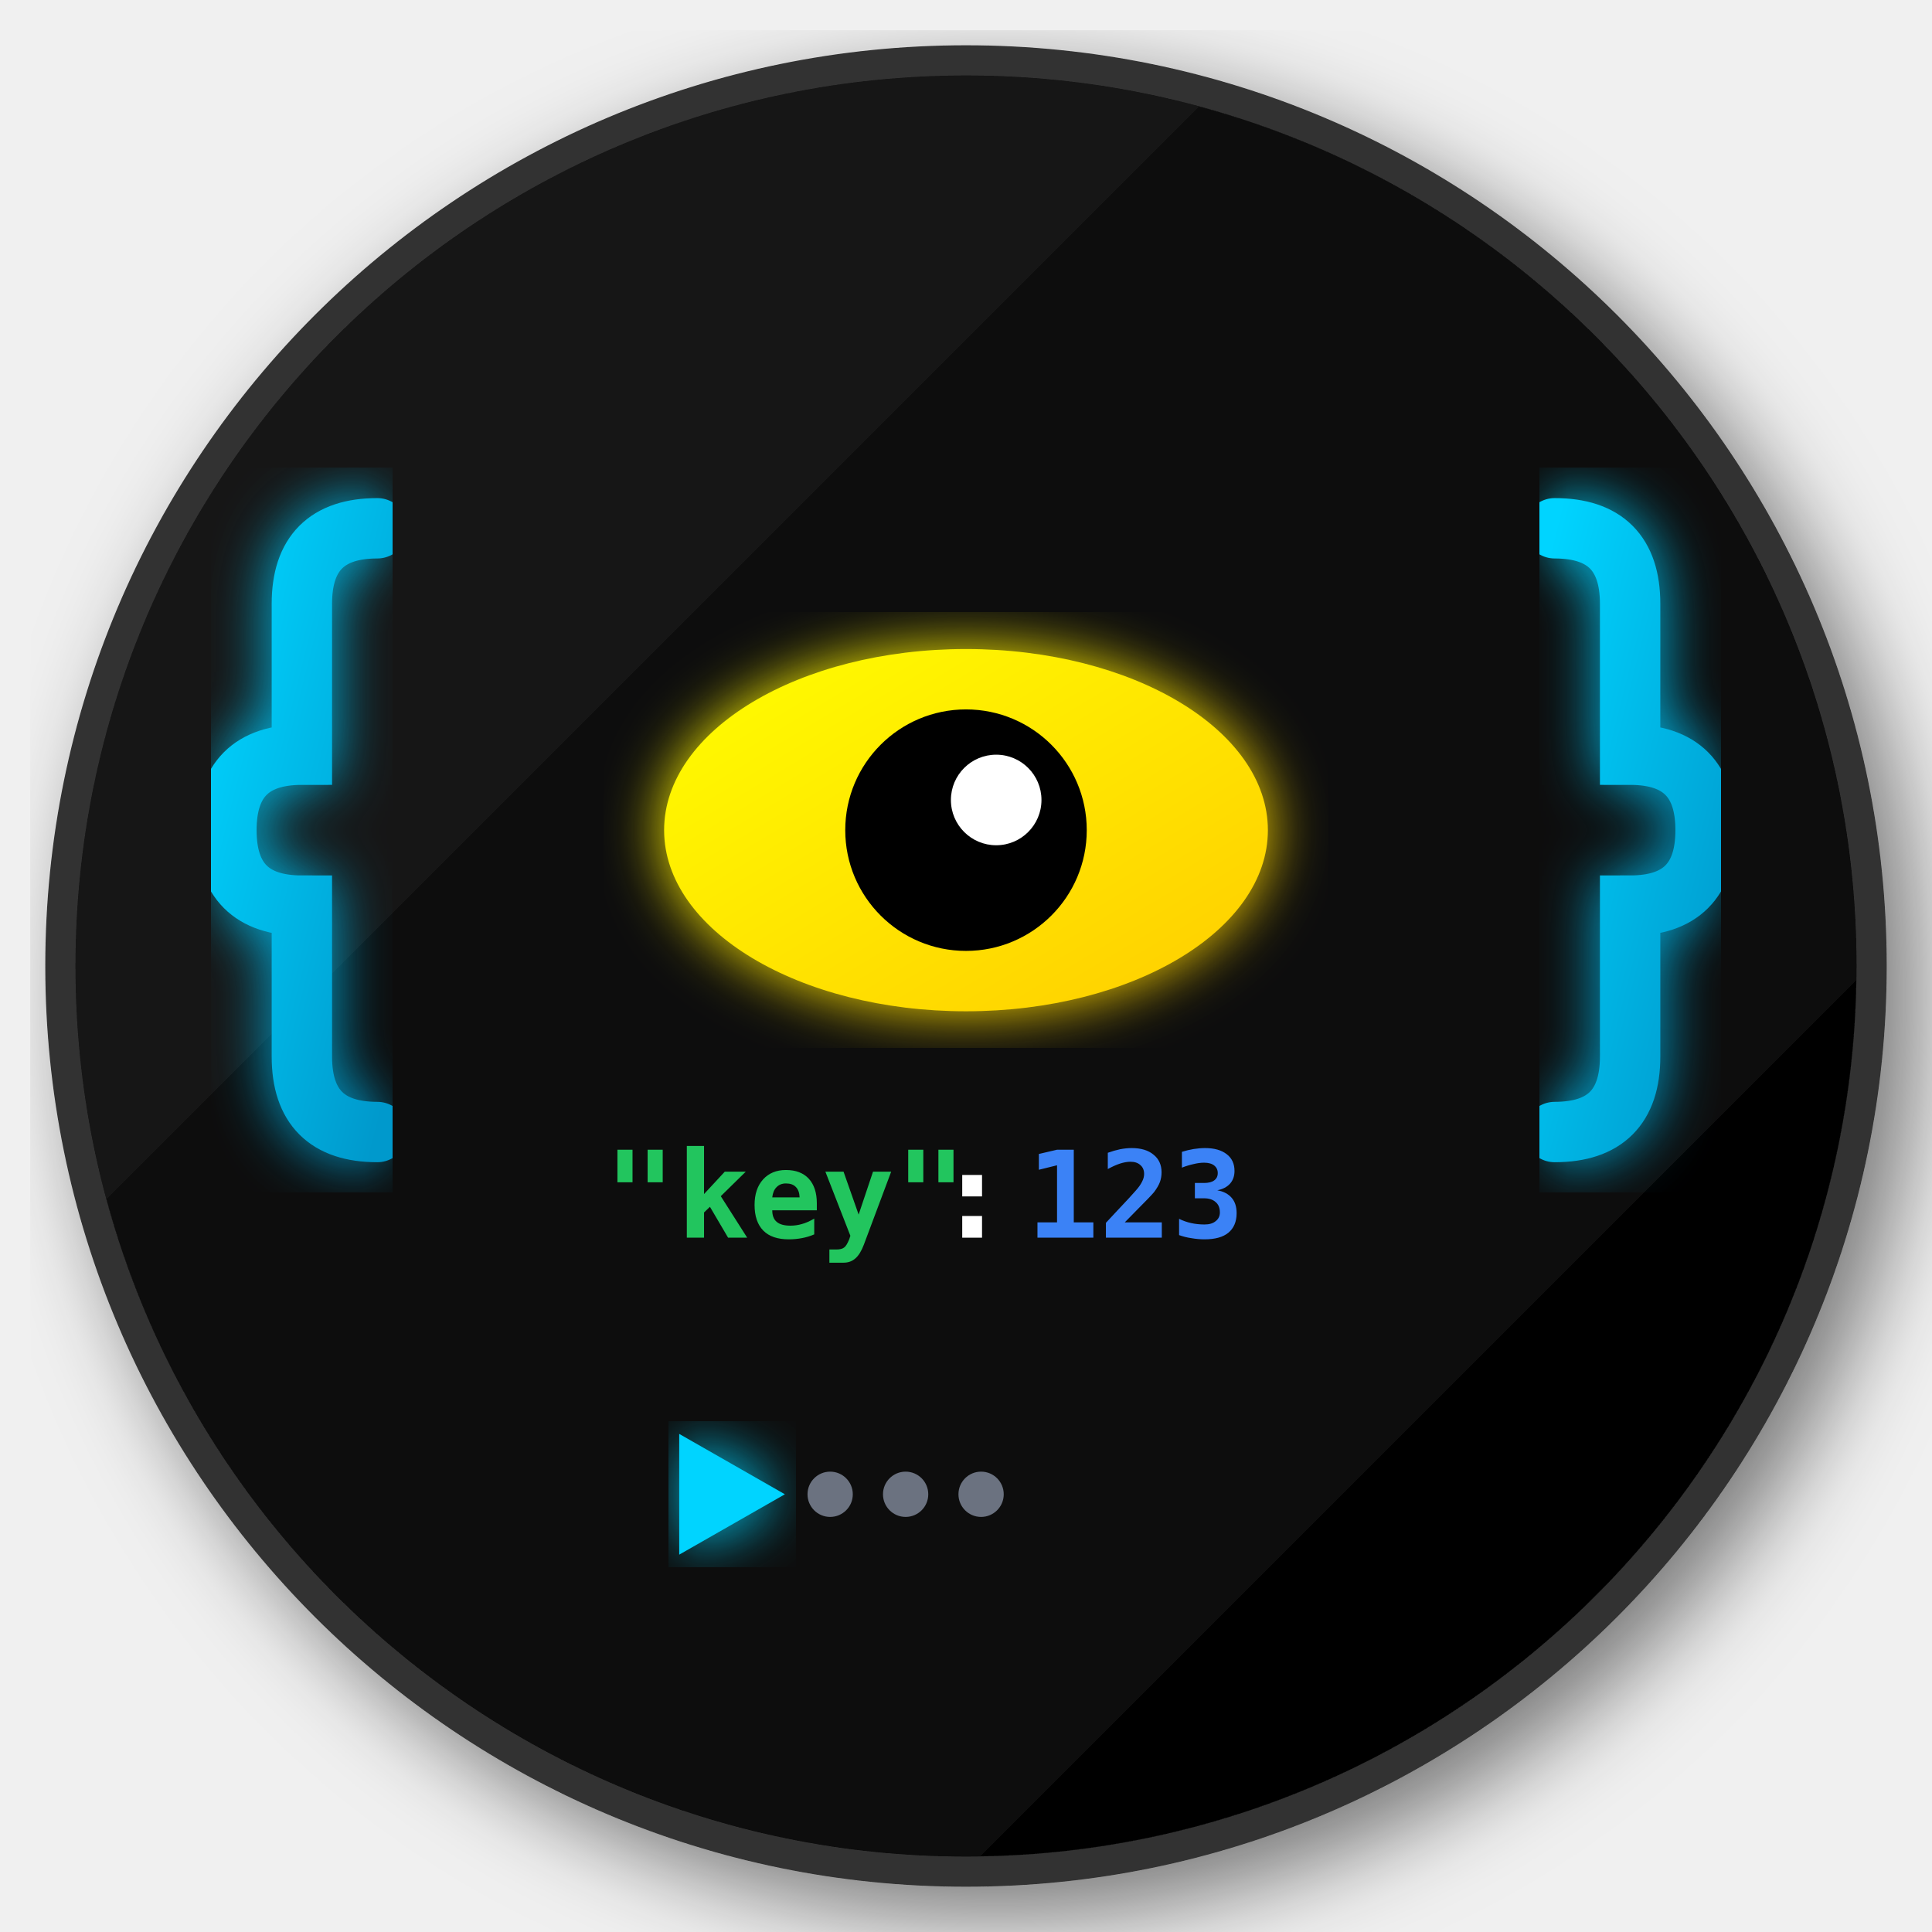
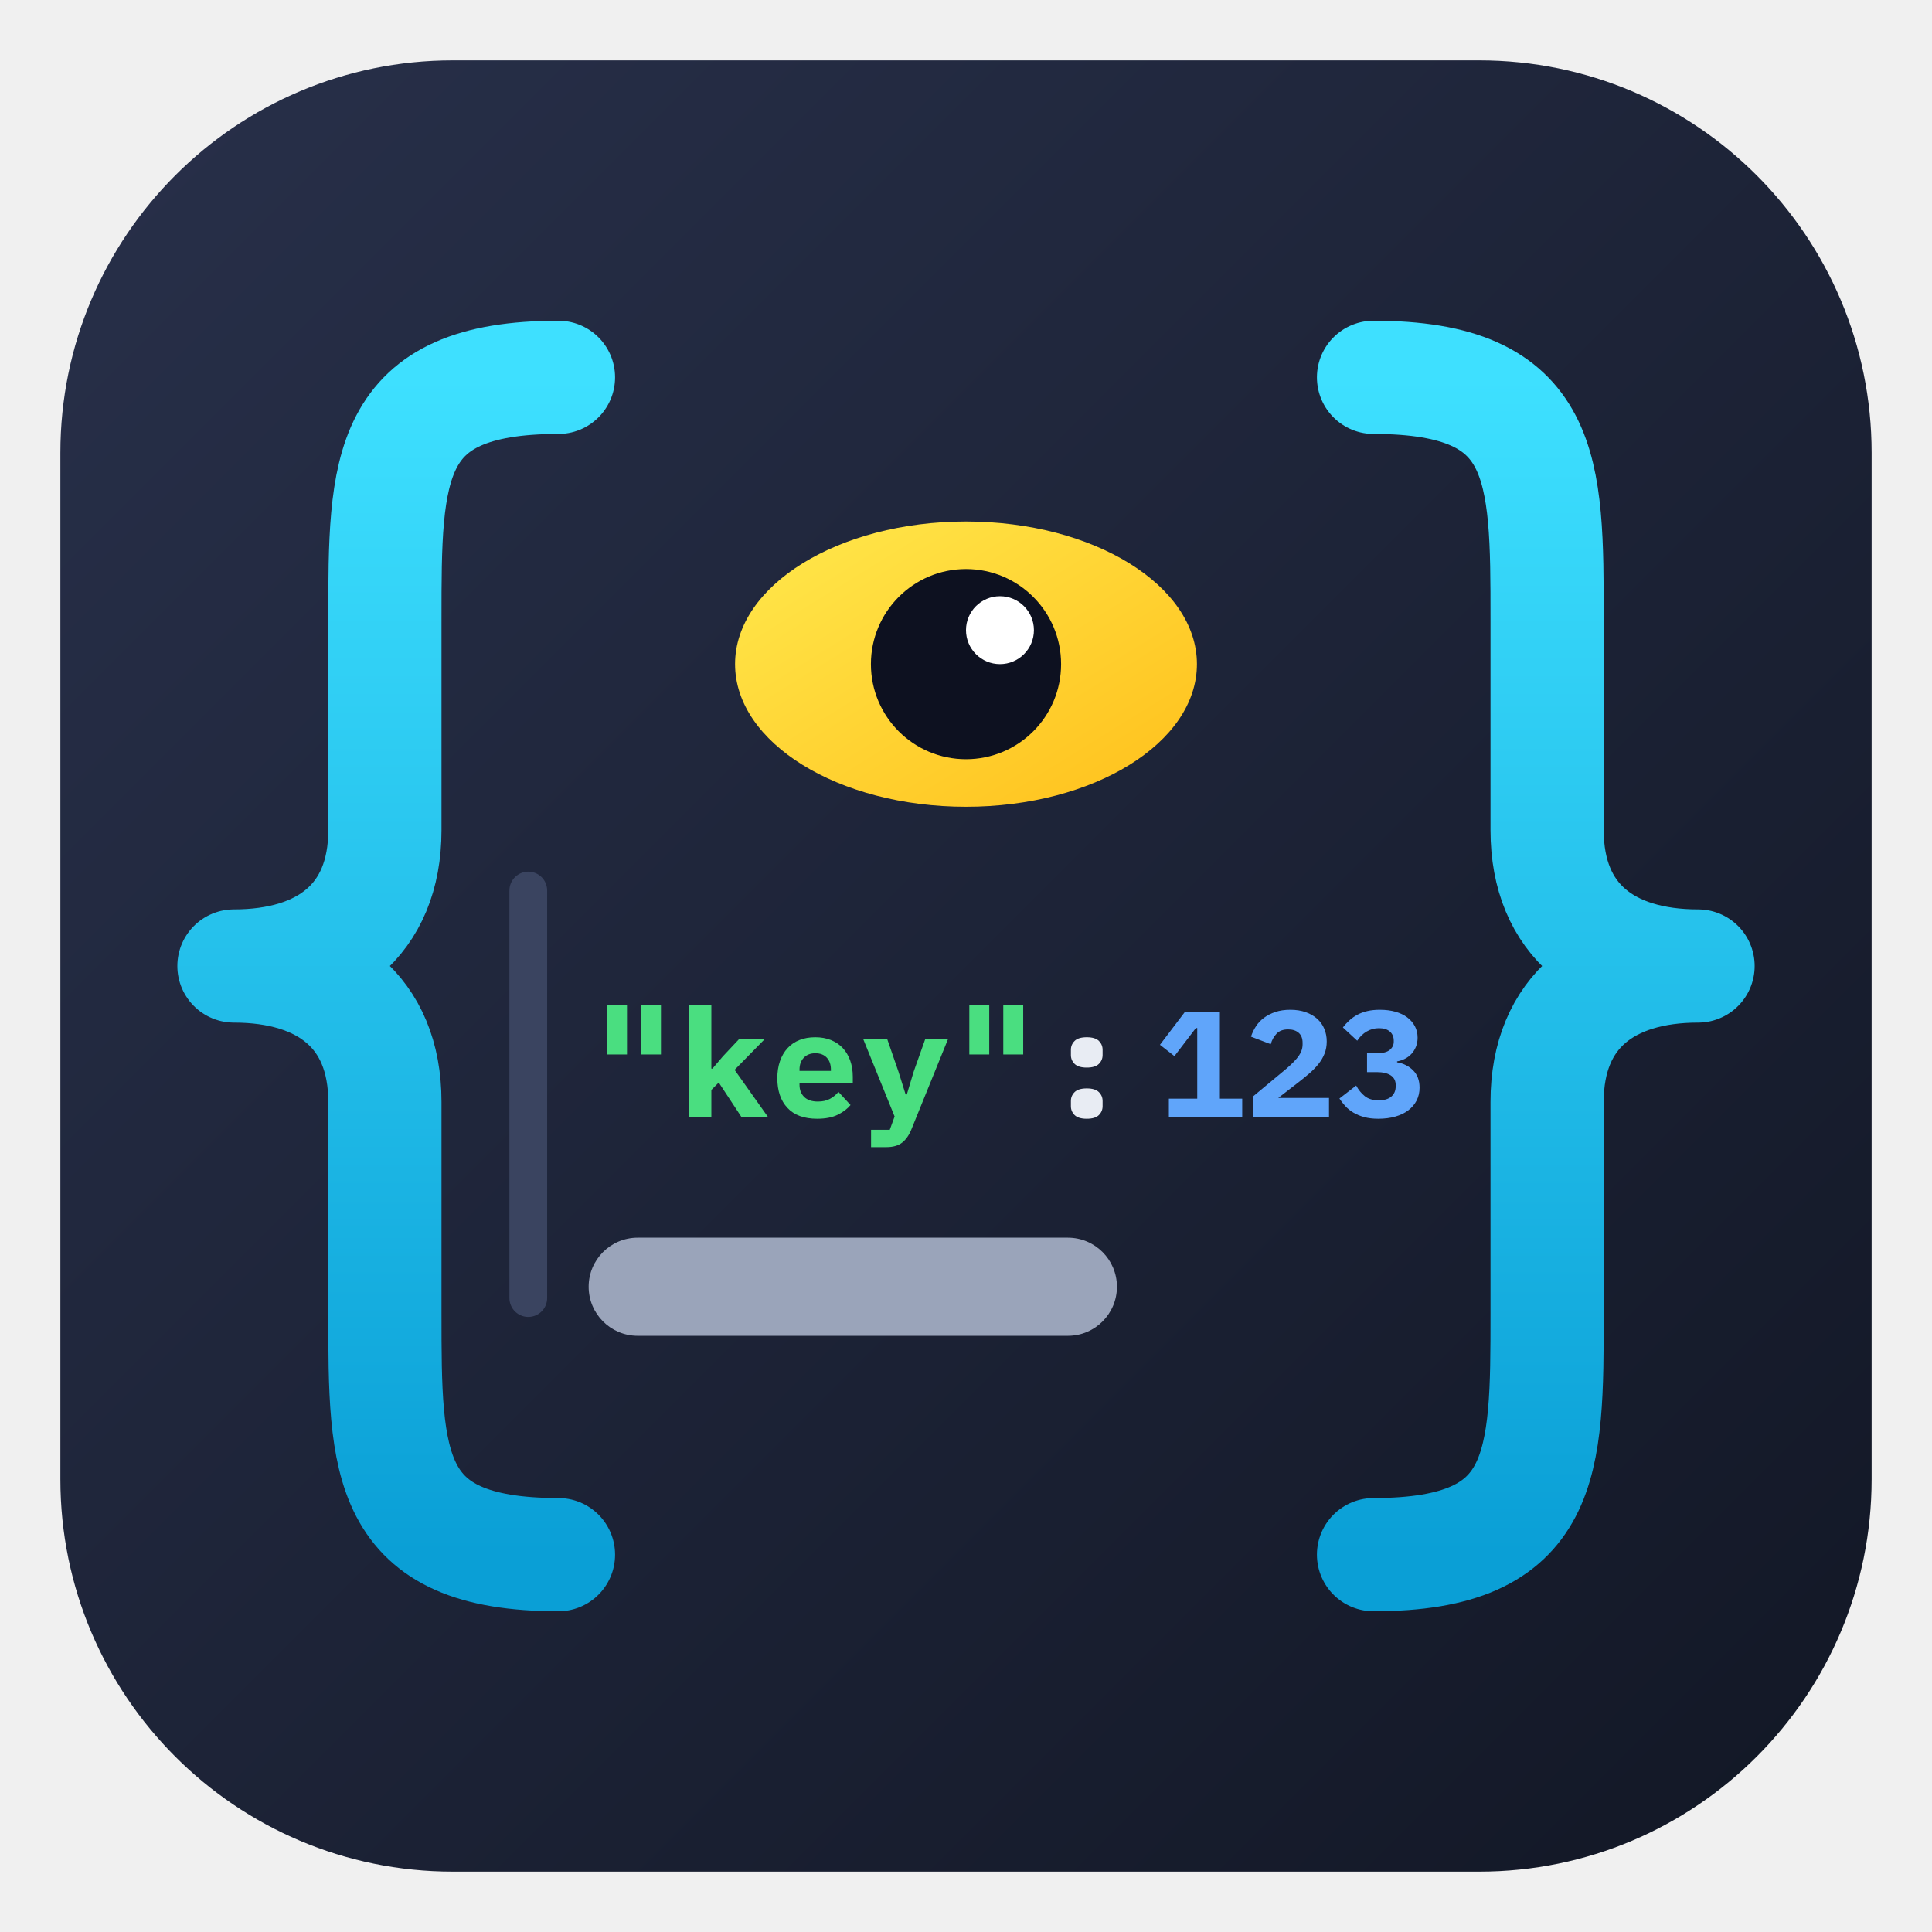
- <svg xmlns="http://www.w3.org/2000/svg" width="128" height="128" viewBox="0 0 128 128">
+ <svg xmlns="http://www.w3.org/2000/svg" width="256" height="256" viewBox="0 0 256 256">
  <defs>
-     <linearGradient id="bgGradient" x1="0%" y1="0%" x2="100%" y2="100%">
-       <stop offset="0%" style="stop-color:#1a1a1a;stop-opacity:1" />
-       <stop offset="100%" style="stop-color:#000000;stop-opacity:1" />
+     <linearGradient id="bg" x1="0" y1="0" x2="1" y2="1">
+       <stop offset="0" stop-color="#28304a" />
+       <stop offset="1" stop-color="#121725" />
    </linearGradient>
-     <linearGradient id="bracketGradient" x1="0%" y1="0%" x2="100%" y2="100%">
-       <stop offset="0%" style="stop-color:#00d4ff;stop-opacity:1" />
-       <stop offset="100%" style="stop-color:#0099cc;stop-opacity:1" />
+     <linearGradient id="cy" x1="0" y1="0" x2="0" y2="1">
+       <stop offset="0" stop-color="#3ee0ff" />
+       <stop offset="1" stop-color="#0a9fd6" />
    </linearGradient>
-     <linearGradient id="eyeGradient" x1="0%" y1="0%" x2="100%" y2="100%">
-       <stop offset="0%" style="stop-color:#ffff00;stop-opacity:1" />
-       <stop offset="100%" style="stop-color:#ffcc00;stop-opacity:1" />
+     <linearGradient id="yl" x1="0" y1="0" x2="1" y2="1">
+       <stop offset="0" stop-color="#ffe94d" />
+       <stop offset="1" stop-color="#ffbf1a" />
    </linearGradient>
-     <filter id="glow">
-       <feGaussianBlur stdDeviation="2" result="coloredBlur" />
-       <feMerge>
-         <feMergeNode in="coloredBlur" />
-         <feMergeNode in="SourceGraphic" />
-       </feMerge>
-     </filter>
-     <filter id="shadow">
-       <feDropShadow dx="2" dy="2" stdDeviation="3" flood-color="rgba(0,0,0,0.5)" />
-     </filter>
  </defs>
-   <circle cx="64" cy="64" r="60" fill="url(#bgGradient)" stroke="#333" stroke-width="2" filter="url(#shadow)" />
-   <path d="M25 35 Q20 35 20 40 L20 50 Q15 50 15 55 Q15 60 20 60 L20 70 Q20 75 25 75" fill="none" stroke="url(#bracketGradient)" stroke-width="4" stroke-linecap="round" filter="url(#glow)" />
-   <path d="M103 35 Q108 35 108 40 L108 50 Q113 50 113 55 Q113 60 108 60 L108 70 Q108 75 103 75" fill="none" stroke="url(#bracketGradient)" stroke-width="4" stroke-linecap="round" filter="url(#glow)" />
-   <ellipse cx="64" cy="55" rx="20" ry="12" fill="url(#eyeGradient)" filter="url(#glow)" />
-   <circle cx="64" cy="55" r="8" fill="#000" />
-   <circle cx="66" cy="53" r="3" fill="#fff" />
-   <text x="40" y="82" font-family="monospace" font-size="8" fill="#22c55e" font-weight="bold">"key"</text>
-   <text x="62" y="82" font-family="monospace" font-size="8" fill="#fff" font-weight="bold">:</text>
-   <text x="68" y="82" font-family="monospace" font-size="8" fill="#3b82f6" font-weight="bold">123</text>
-   <polygon points="45,95 52,99 45,103" fill="#00d4ff" filter="url(#glow)" />
-   <circle cx="55" cy="99" r="1.5" fill="#6b7280" />
-   <circle cx="60" cy="99" r="1.5" fill="#6b7280" />
-   <circle cx="65" cy="99" r="1.5" fill="#6b7280" />
+   <rect x="8" y="8" width="240" height="240" rx="52" fill="url(#bg)" />
+   <g fill="none" stroke="url(#cy)" stroke-width="15" stroke-linecap="round" stroke-linejoin="round">
+     <path d="M74 50 C51 50 51 62 51 82 L51 110 C51 122 43 128 31 128 C43 128 51 134 51 146 L51 174 C51 194 51 206 74 206" />
+     <path d="M182 50 C205 50 205 62 205 82 L205 110 C205 122 213 128 225 128 C213 128 205 134 205 146 L205 174 C205 194 205 206 182 206" />
+   </g>
+   <ellipse cx="128" cy="88" rx="30.6" ry="18.9" fill="url(#yl)" />
+   <circle cx="128" cy="88" r="12.6" fill="#0d1120" />
+   <circle cx="132.5" cy="83.5" r="4.5" fill="#fff" />
+   <path d="M70 118 L70 172" stroke="#3a4460" stroke-width="5" stroke-linecap="round" />
+   <path d="M83.08 139.72L80.44 139.72L80.44 133.20L83.08 133.20L83.08 139.72M87.58 139.72L84.94 139.72L84.94 133.20L87.58 133.20L87.58 139.72M91.30 148L91.30 133.20L94.26 133.20L94.26 141.60L94.40 141.60L95.78 139.98L97.94 137.68L101.34 137.68L97.34 141.76L101.76 148L98.24 148L95.24 143.44L94.26 144.42L94.26 148L91.30 148M108.28 148.24Q105.68 148.24 104.34 146.80Q103 145.36 103 142.88Q103 141.62 103.35 140.61Q103.70 139.60 104.35 138.89Q105 138.18 105.93 137.81Q106.86 137.44 108.02 137.44Q109.18 137.44 110.10 137.81Q111.02 138.18 111.66 138.86Q112.30 139.54 112.65 140.51Q113 141.48 113 142.68L113 143.56L105.94 143.56L105.94 143.74Q105.94 144.74 106.56 145.35Q107.18 145.96 108.38 145.96Q109.30 145.96 109.96 145.61Q110.62 145.26 111.10 144.68L112.70 146.42Q112.10 147.16 111.02 147.70Q109.94 148.24 108.28 148.24M108.04 139.56Q107.08 139.56 106.51 140.15Q105.94 140.74 105.94 141.74L105.94 141.90L110.10 141.90L110.10 141.74Q110.10 140.72 109.55 140.14Q109 139.56 108.04 139.56M121.06 142.02L122.60 137.68L125.62 137.68L120.76 149.66Q120.30 150.80 119.54 151.40Q118.78 152 117.46 152L115.42 152L115.42 149.70L117.90 149.70L118.54 147.94L114.38 137.68L117.56 137.68L119.06 142.02L120 145.02L120.16 145.02L121.06 142.02M131.08 139.72L128.44 139.72L128.44 133.20L131.08 133.20L131.08 139.72M135.58 139.72L132.94 139.72L132.94 133.20L135.58 133.20" fill="#4ade80" />
+   <path d="M144 148.24Q142.88 148.24 142.39 147.75Q141.90 147.26 141.90 146.58L141.90 145.88Q141.90 145.20 142.39 144.71Q142.88 144.22 144 144.22Q145.12 144.22 145.61 144.71Q146.10 145.20 146.10 145.88L146.10 146.58Q146.10 147.26 145.61 147.75Q145.12 148.24 144 148.24M144 141.46Q142.88 141.46 142.39 140.97Q141.90 140.48 141.90 139.80L141.90 139.10Q141.90 138.42 142.39 137.93Q142.88 137.44 144 137.44Q145.12 137.44 145.61 137.93Q146.10 138.42 146.10 139.10L146.10 139.80Q146.10 140.48 145.61 140.97Q145.12 141.46 144 141.46" fill="#e8ecf3" />
+   <path d="M164.60 148L154.88 148L154.88 145.58L158.64 145.58L158.64 136.22L158.46 136.22L155.62 139.94L153.70 138.44L157.04 134.04L161.64 134.04L161.64 145.58L164.60 145.58L164.60 148M176.10 145.48L176.10 148L166.06 148L166.06 145.26L170.46 141.60Q171.60 140.62 172.10 139.90Q172.60 139.18 172.60 138.38L172.60 138.18Q172.60 137.30 172.08 136.85Q171.56 136.40 170.68 136.40Q169.68 136.40 169.14 136.98Q168.60 137.56 168.38 138.36L165.76 137.36Q166 136.64 166.42 135.99Q166.84 135.34 167.49 134.86Q168.14 134.38 169 134.09Q169.86 133.80 170.98 133.80Q172.12 133.80 173.02 134.12Q173.92 134.44 174.54 135Q175.16 135.56 175.48 136.33Q175.80 137.10 175.80 138Q175.80 138.88 175.51 139.61Q175.22 140.34 174.71 140.98Q174.20 141.62 173.51 142.22Q172.82 142.82 172.04 143.42L169.38 145.48L176.10 145.48M181.14 139.56L182.46 139.56Q183.62 139.56 184.15 139.12Q184.68 138.68 184.68 138.04L184.68 137.90Q184.68 137.14 184.17 136.69Q183.66 136.24 182.72 136.24Q181.86 136.24 181.11 136.67Q180.36 137.10 179.84 137.90L177.94 136.14Q178.34 135.62 178.82 135.19Q179.30 134.76 179.88 134.45Q180.46 134.14 181.19 133.97Q181.92 133.80 182.84 133.80Q183.98 133.80 184.90 134.06Q185.82 134.32 186.47 134.81Q187.12 135.30 187.48 135.98Q187.84 136.66 187.84 137.50Q187.84 138.16 187.62 138.70Q187.40 139.24 187.03 139.64Q186.66 140.04 186.17 140.29Q185.68 140.54 185.12 140.64L185.12 140.76Q186.40 140.98 187.25 141.83Q188.10 142.68 188.10 144.12Q188.10 145.06 187.71 145.82Q187.32 146.58 186.61 147.12Q185.90 147.66 184.89 147.95Q183.88 148.24 182.64 148.24Q181.58 148.24 180.77 148.02Q179.96 147.80 179.34 147.43Q178.72 147.06 178.27 146.57Q177.82 146.08 177.48 145.56L179.70 143.84Q180.16 144.70 180.85 145.25Q181.54 145.80 182.70 145.80Q183.78 145.80 184.36 145.30Q184.94 144.80 184.94 143.92L184.94 143.78Q184.94 142.92 184.28 142.49Q183.62 142.06 182.44 142.06L181.14 142.06" fill="#60a5fa" />
+   <rect x="78" y="164" width="70" height="13" rx="6.5" fill="#9aa4ba" />
</svg>
